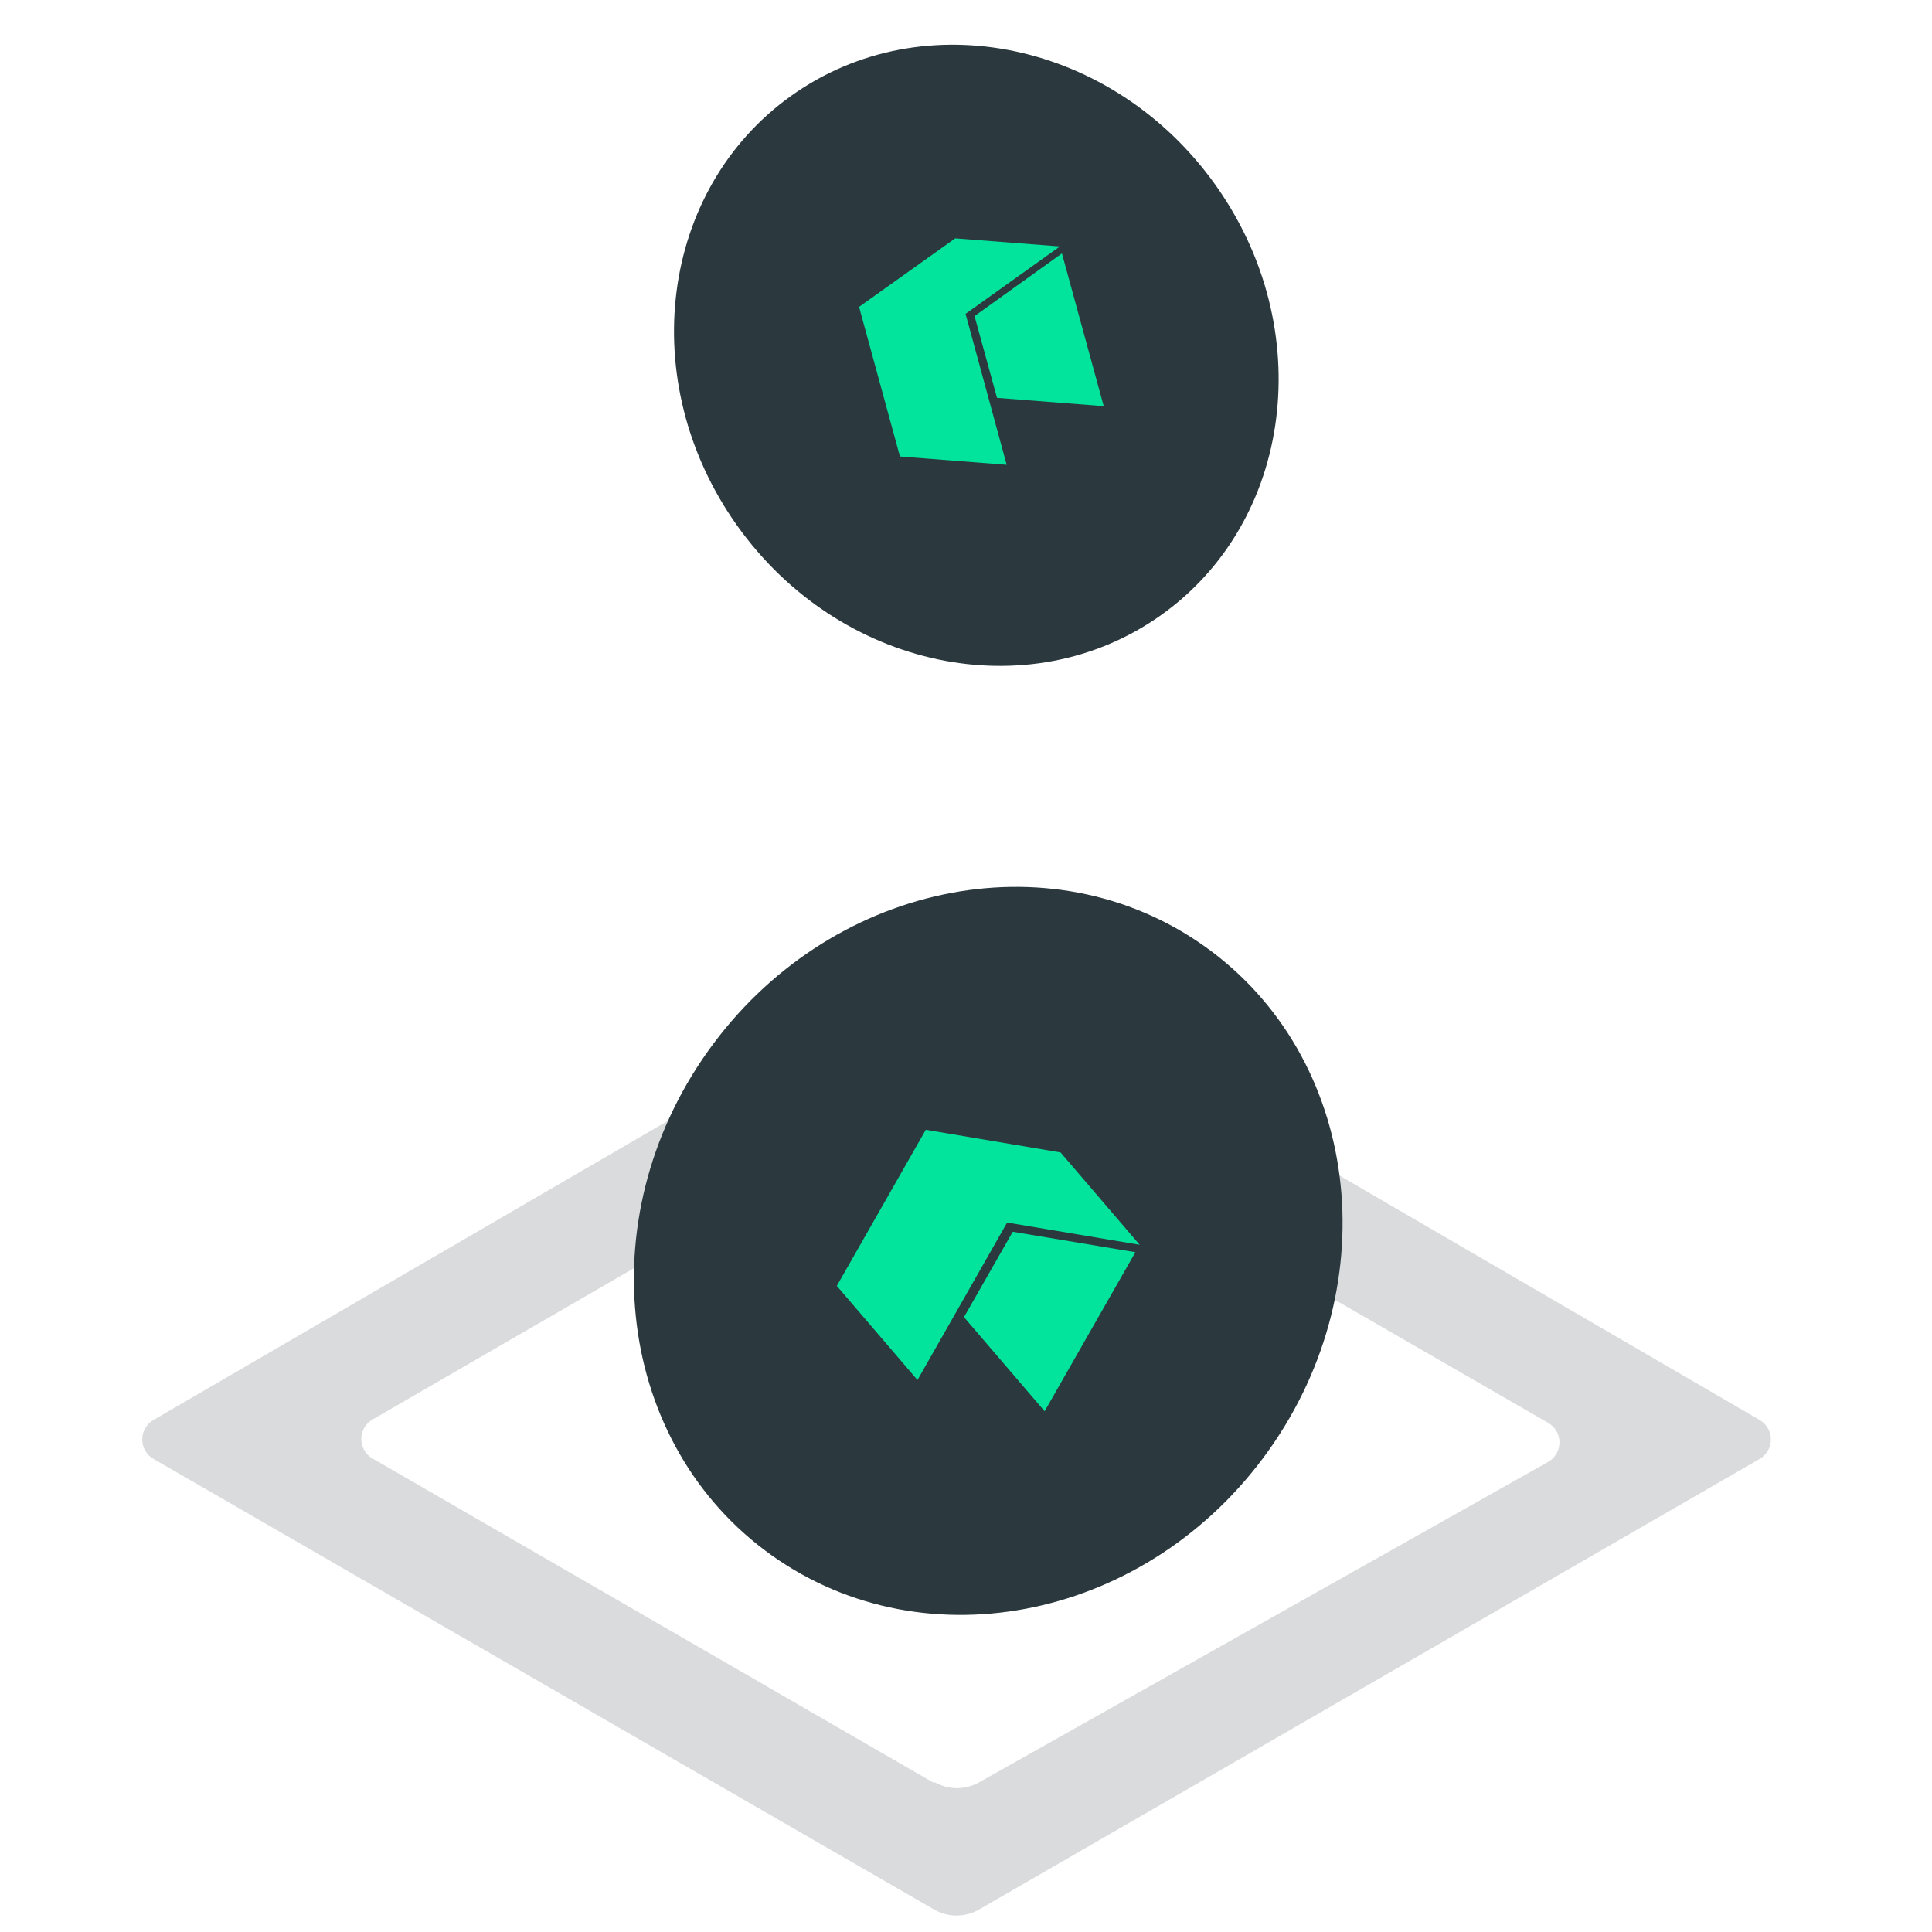
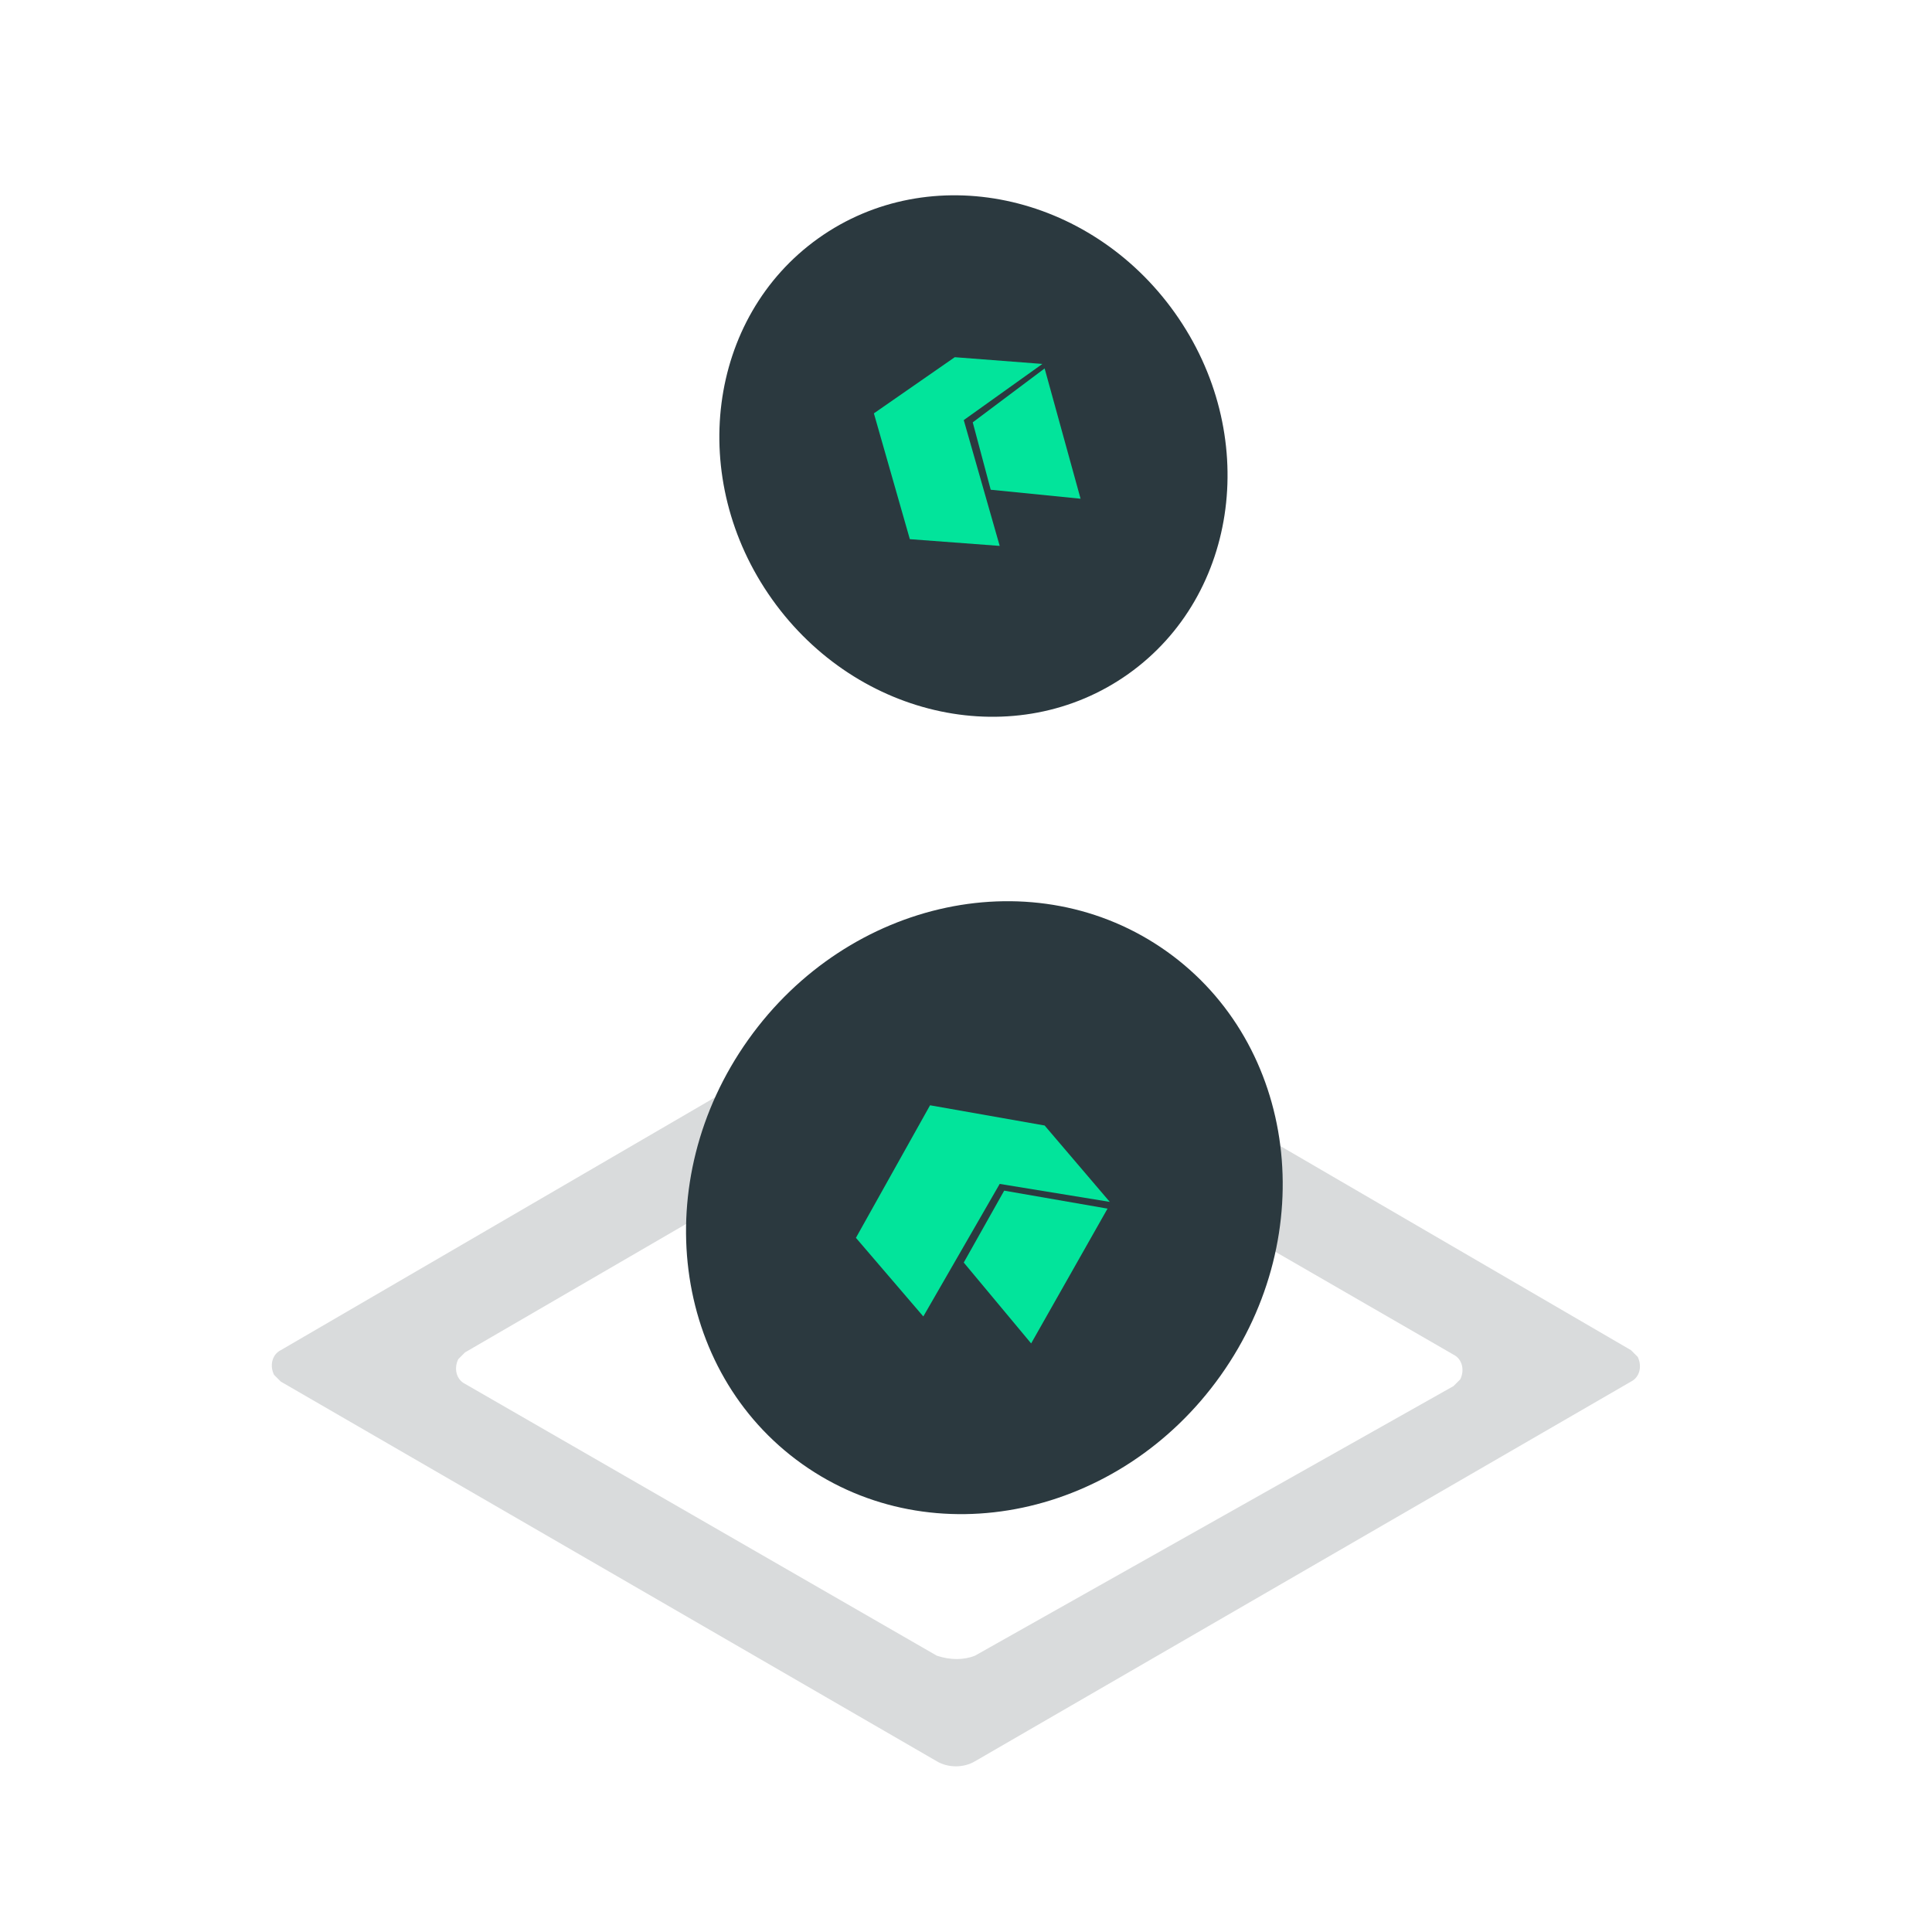
- <svg xmlns="http://www.w3.org/2000/svg" id="Layer_1" data-name="Layer 1" viewBox="0 0 86 86">
-   <defs>
-     <style>.cls-1{fill:#2b393f;}.cls-2{fill:#d9dbdc;}.cls-3{fill:#02e49b;}</style>
-   </defs>
-   <ellipse class="cls-1" cx="43.46" cy="15.81" rx="13.07" ry="14.19" transform="translate(-1.12 28.12) rotate(-35.42)" />
-   <path class="cls-2" d="M41.58,43,6.83,63.21a1,1,0,0,0,0,1.73L41.58,85a2,2,0,0,0,2,0L78.33,64.94a1,1,0,0,0,0-1.73L43.59,43A2,2,0,0,0,41.58,43Zm0,36.37-25-14.45a1,1,0,0,1,0-1.73l25-14.47a2,2,0,0,1,2,0L68.92,63.34a1,1,0,0,1,0,1.73L43.58,79.34A2,2,0,0,1,41.6,79.33Z" />
-   <ellipse class="cls-1" cx="43.99" cy="55.68" rx="16.63" ry="15.32" transform="translate(-26.88 59.26) rotate(-54.58)" />
-   <polygon class="cls-3" points="41.21 50.29 37.25 57.24 40.84 61.43 44.83 54.42 50.73 55.41 47.21 51.3 41.21 50.29" />
-   <polygon class="cls-3" points="45.08 54.83 42.91 58.63 46.5 62.82 50.54 55.74 45.08 54.83" />
-   <polygon class="cls-3" points="38.24 13.66 40.06 20.32 44.81 20.69 42.98 13.97 47.18 10.97 42.52 10.61 38.24 13.66" />
-   <polygon class="cls-3" points="43.38 14.07 44.38 17.71 49.13 18.08 47.27 11.28 43.38 14.07" />
+ <svg xmlns="http://www.w3.org/2000/svg" version="1.1" id="Layer_1" x="0px" y="0px" viewBox="0 0 86 86" style="enable-background:new 0 0 86 86;" xml:space="preserve">
+   <style type="text/css">
+ 	.st0{fill:#2B393F;}
+ 	.st1{fill:#D9DBDC;}
+ 	.st2{fill:#02E49B;}
+ </style>
+   <ellipse transform="matrix(0.8149 -0.5796 0.5796 0.8149 -3.7192 28.8543)" class="st0" cx="43.3" cy="20.3" rx="11" ry="11.9" />
+   <path class="st1" d="M41.7,43.1l-29.2,17c-0.4,0.2-0.5,0.7-0.3,1.1c0.1,0.1,0.2,0.2,0.3,0.3l29.2,16.9c0.5,0.3,1.2,0.3,1.7,0  l29.2-16.9c0.4-0.2,0.5-0.7,0.3-1.1c-0.1-0.1-0.2-0.2-0.3-0.3l-29.2-17C42.9,42.8,42.3,42.8,41.7,43.1z M41.7,73.7l-21-12.1  c-0.4-0.2-0.5-0.7-0.3-1.1c0.1-0.1,0.2-0.2,0.3-0.3l21-12.2c0.5-0.3,1.2-0.3,1.7,0l21.3,12.3c0.4,0.2,0.5,0.7,0.3,1.1  c-0.1,0.1-0.2,0.2-0.3,0.3l-21.3,12C42.9,73.9,42.3,73.9,41.7,73.7L41.7,73.7z" />
+   <ellipse transform="matrix(0.5796 -0.8149 0.8149 0.5796 -25.41 58.268)" class="st0" cx="43.8" cy="53.8" rx="14" ry="12.9" />
+   <polygon class="st2" points="41.4,49.2 38.1,55.1 41.1,58.6 44.5,52.7 49.4,53.5 46.5,50.1 " />
+   <polygon class="st2" points="44.7,53 42.9,56.2 45.9,59.8 49.3,53.8 " />
+   <polygon class="st2" points="38.9,18.4 40.5,24 44.5,24.3 42.9,18.7 46.4,16.2 42.5,15.9 " />
+   <polygon class="st2" points="43.3,18.8 44.1,21.8 48.1,22.2 46.5,16.4 " />
</svg>
